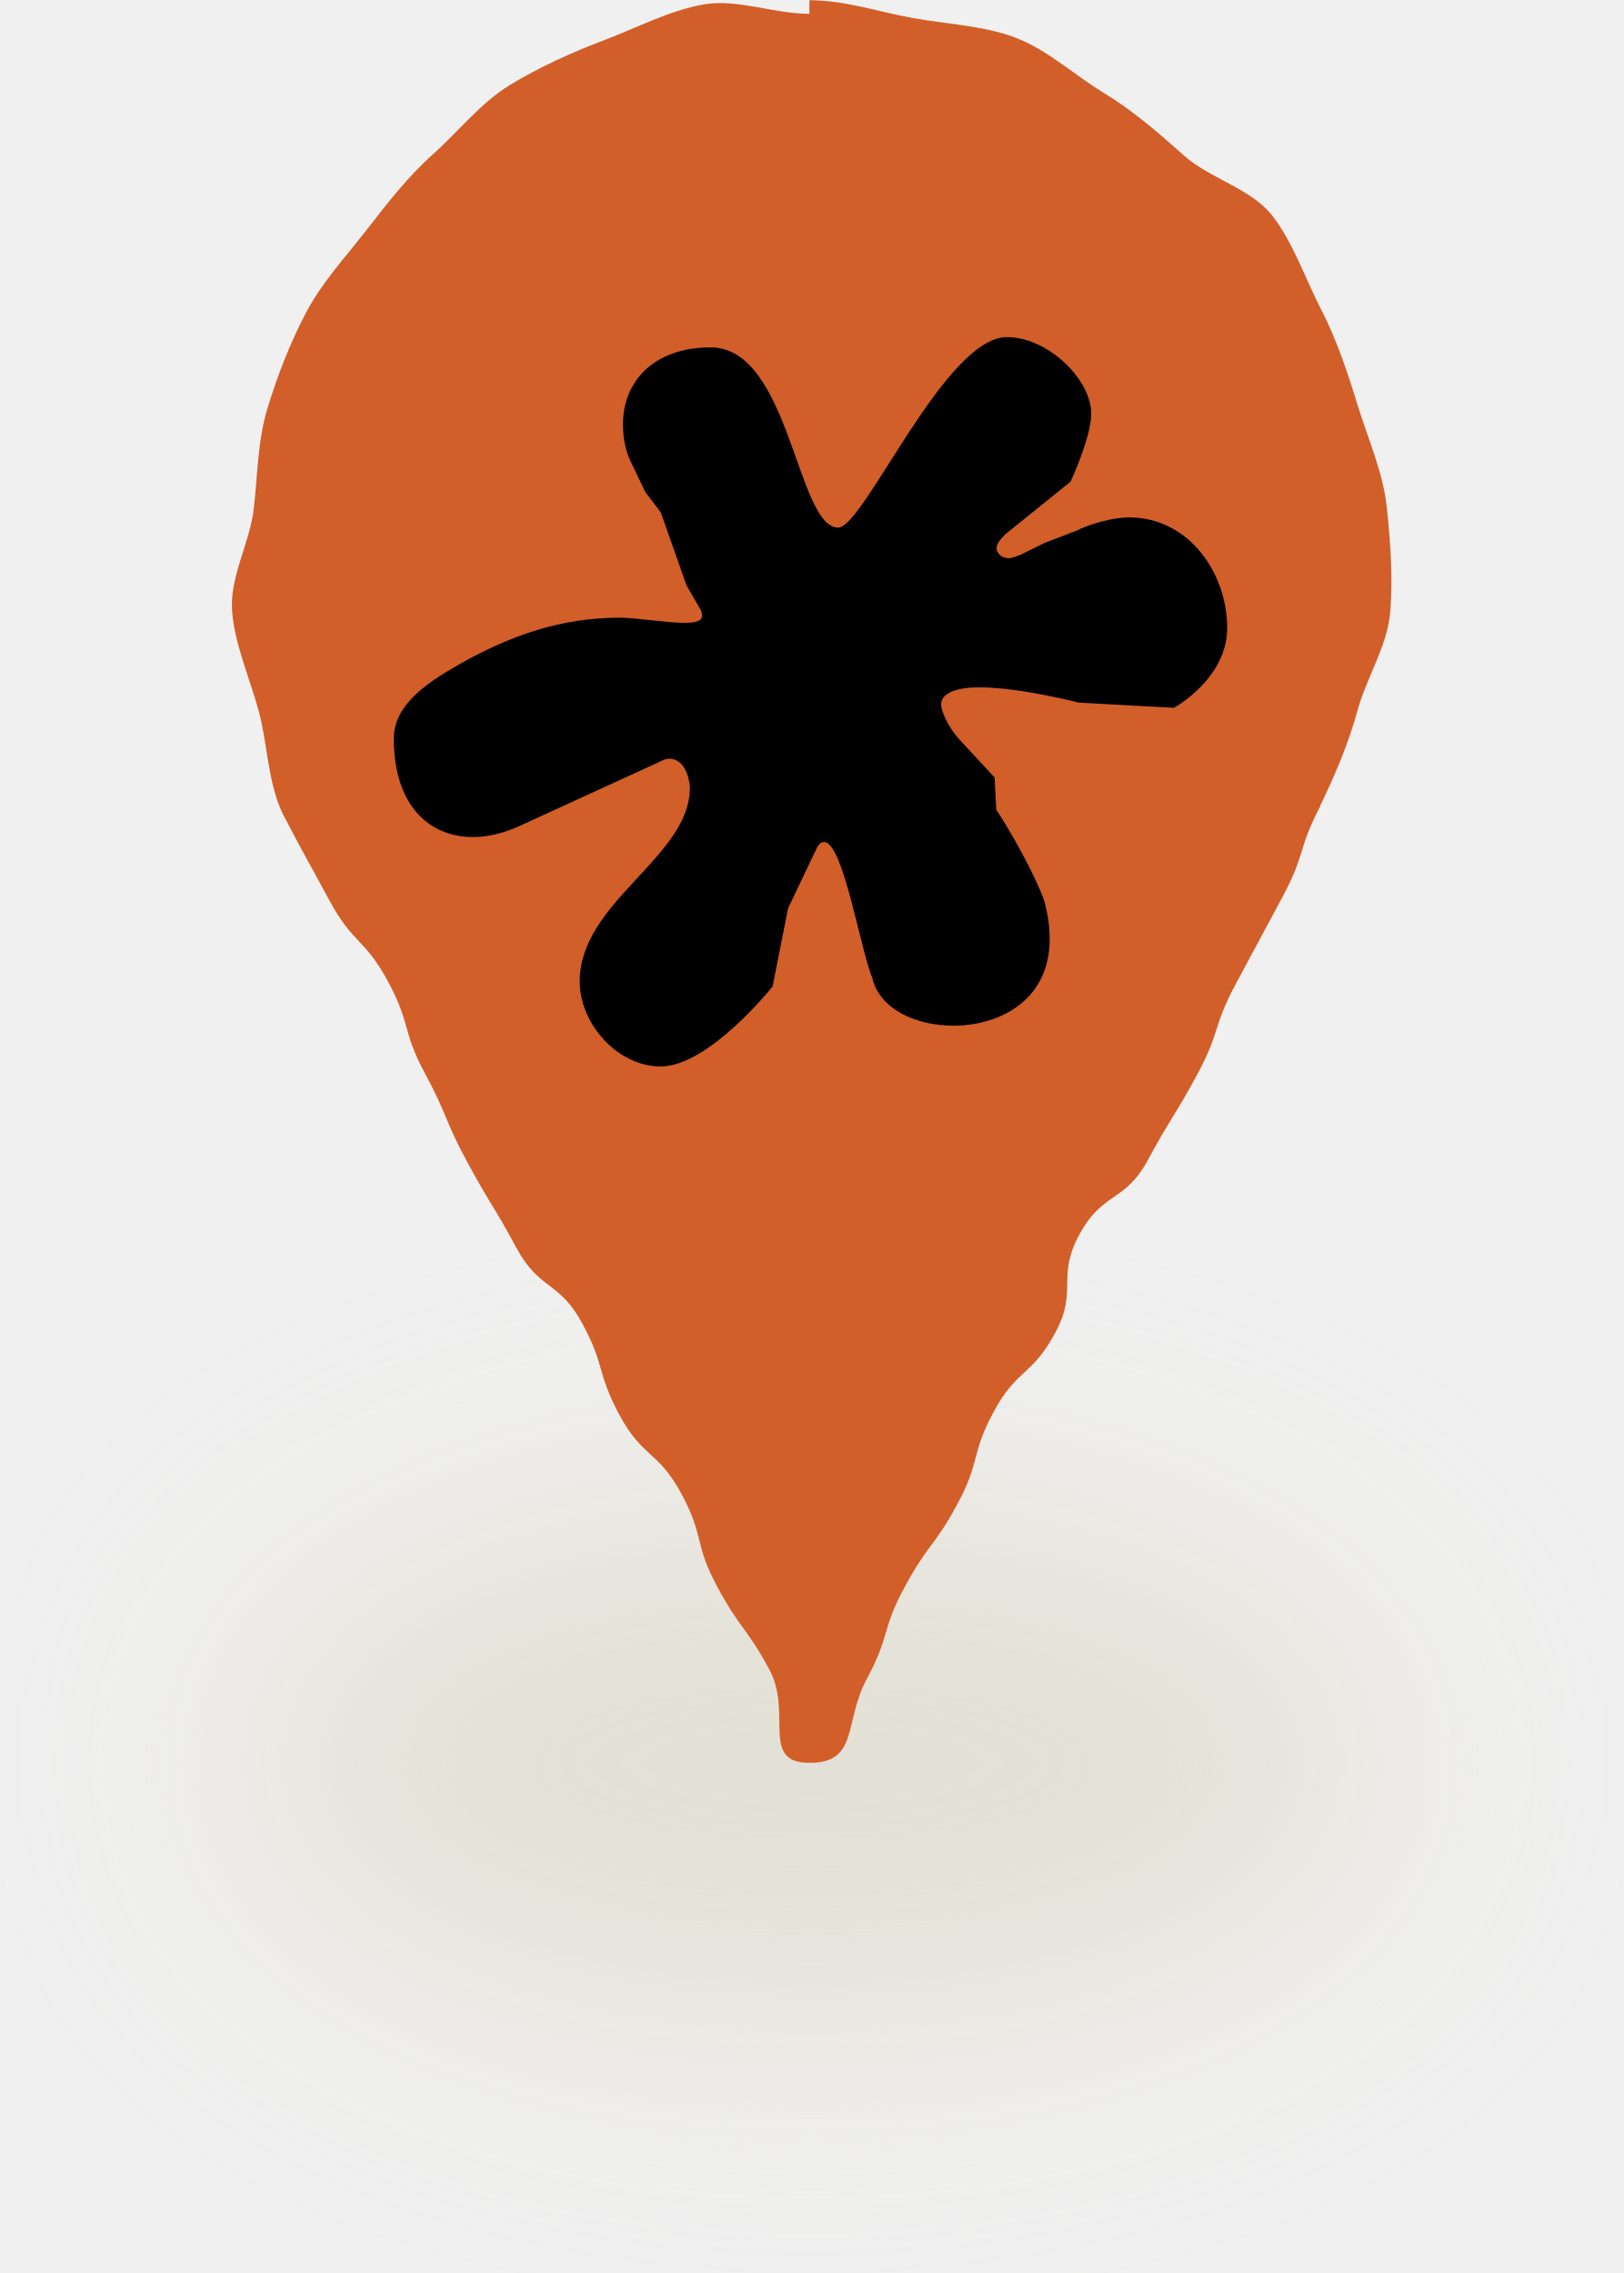
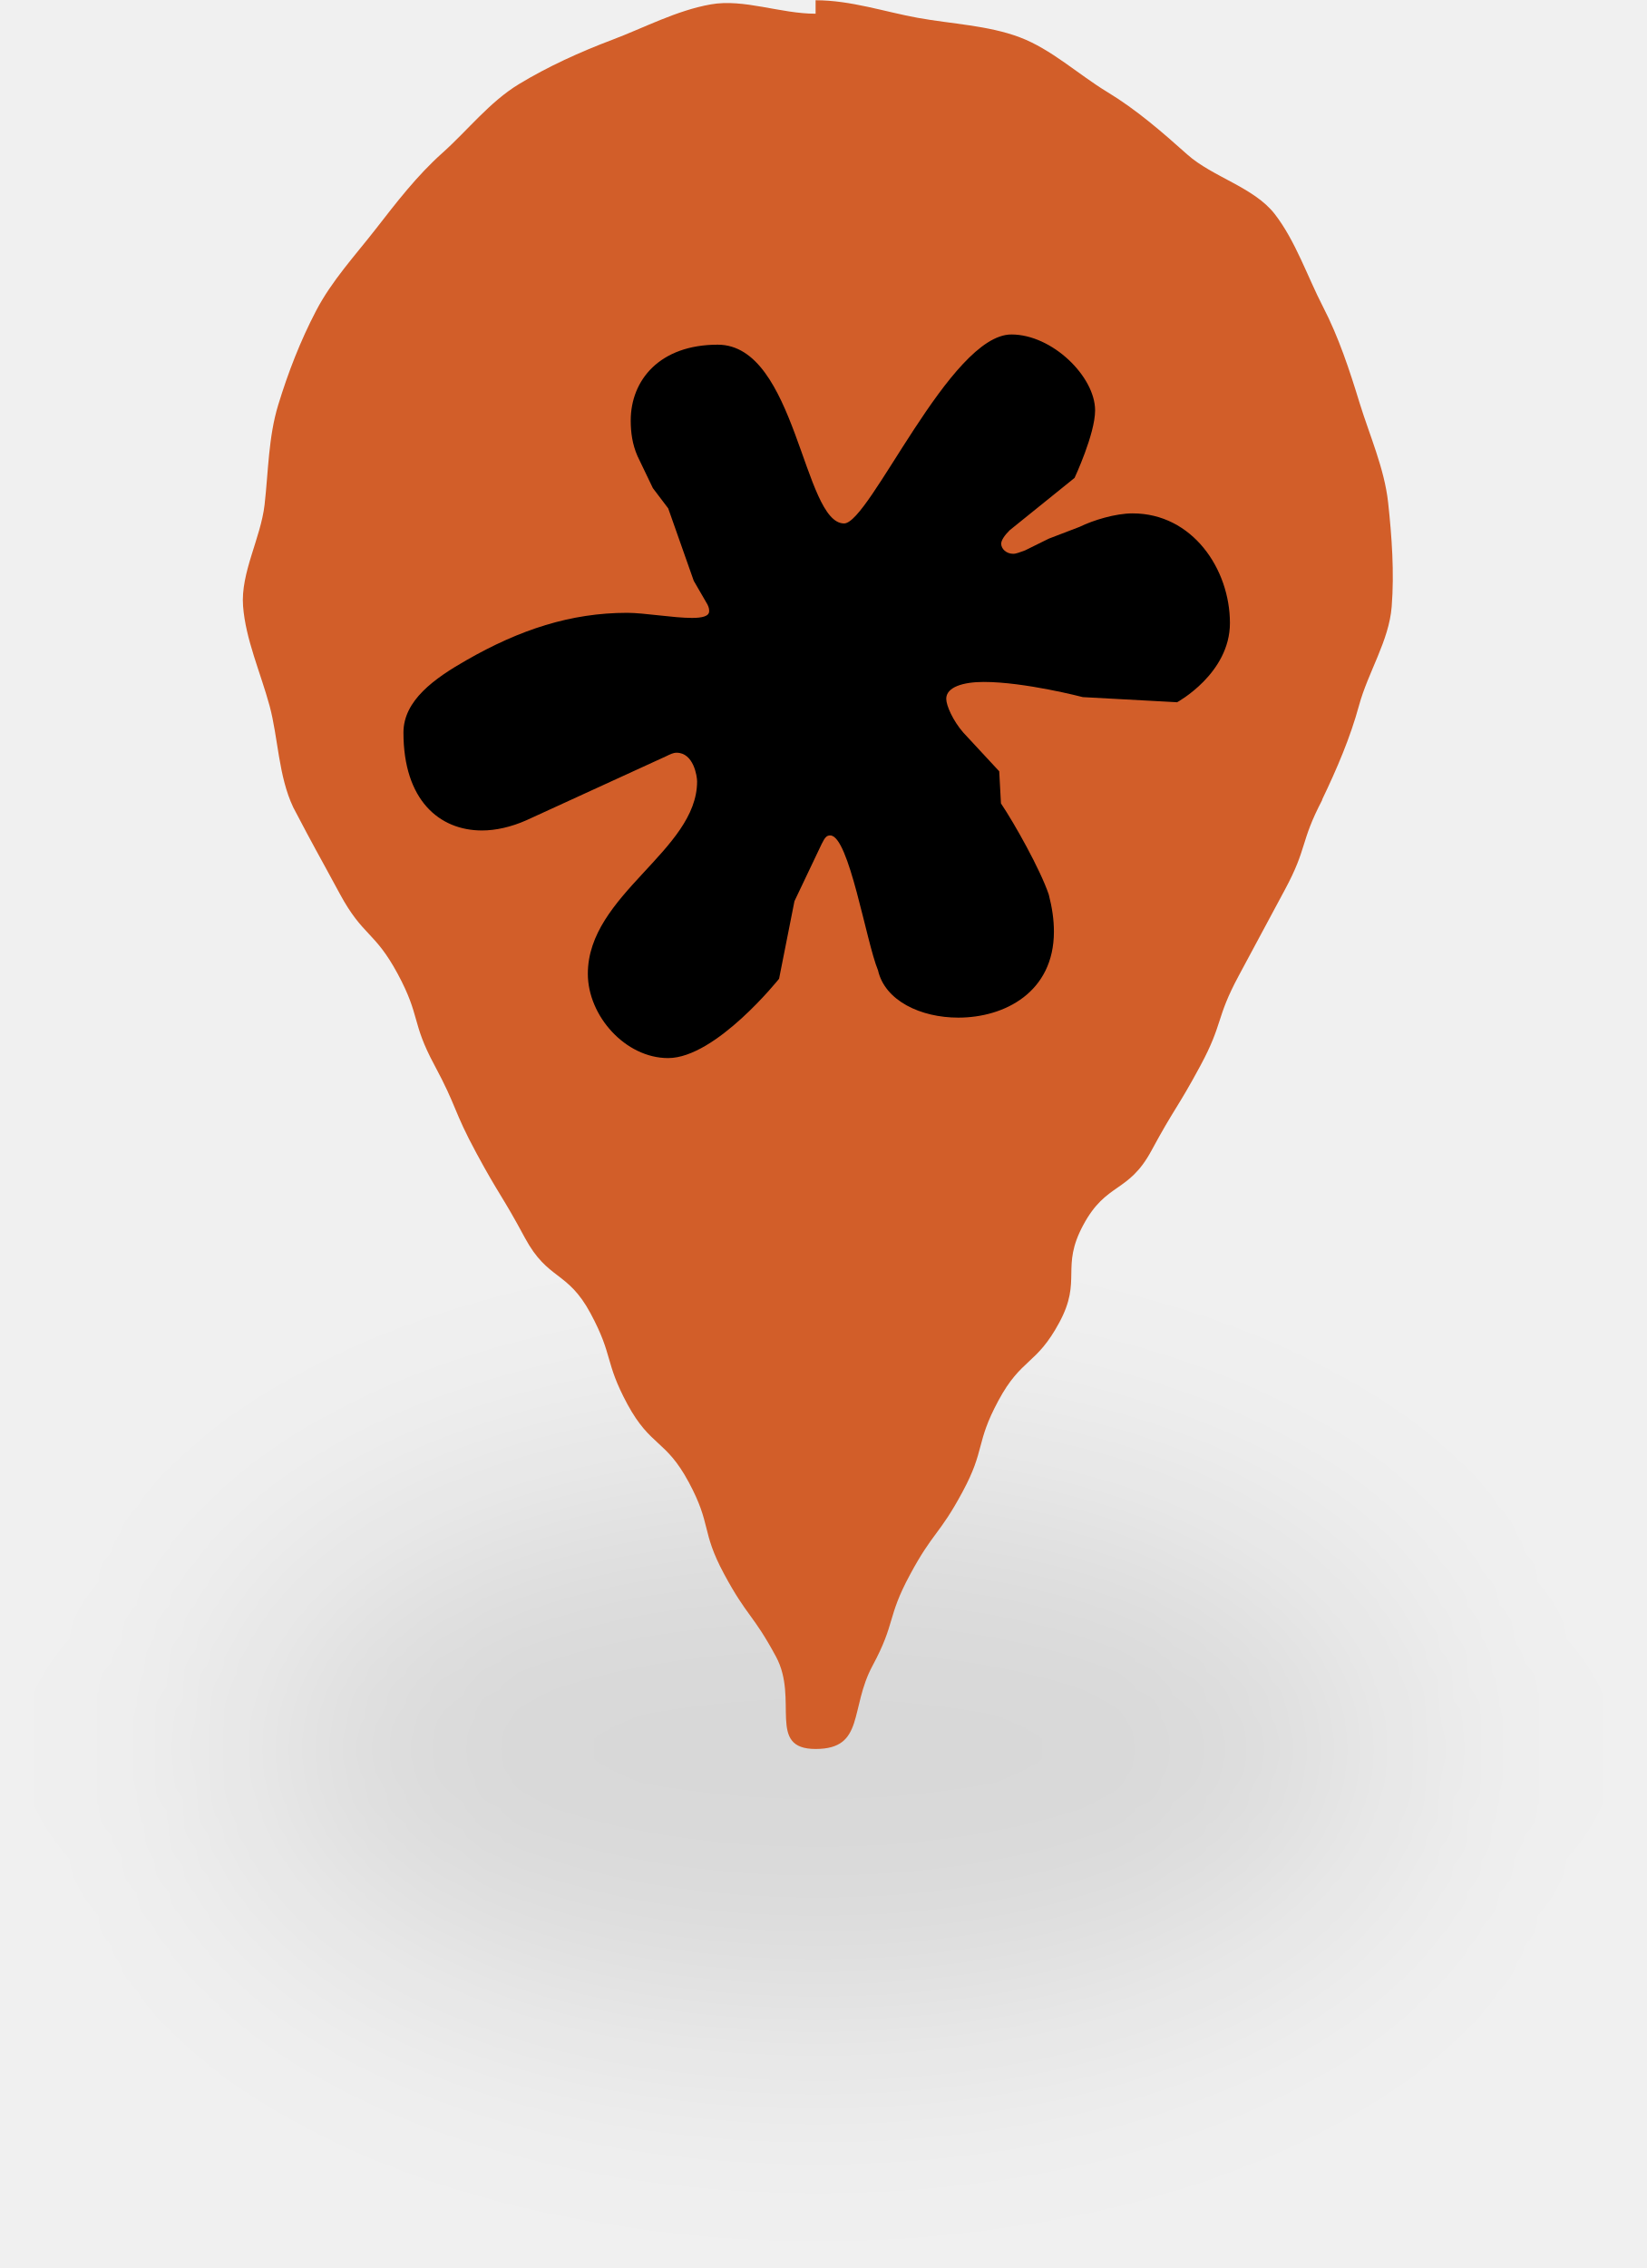
- <svg xmlns="http://www.w3.org/2000/svg" width="70" height="98" viewBox="0 0 70 98" fill="none">
-   <g filter="url(#filter0_f_190_183)">
-     <path d="M60 76C60 82.627 48.807 88 35 88C21.193 88 10 82.627 10 76C10 69.373 21.193 64 35 64C48.807 64 60 69.373 60 76Z" fill="#D8D4BF" fill-opacity="0.5" />
+ <svg xmlns="http://www.w3.org/2000/svg" width="61" height="84" viewBox="0 0 61 84" fill="none">
+   <g filter="url(#filter0_f_224_128)">
+     <path d="M51.614 64.773C51.614 70.421 42.074 75 30.307 75C18.539 75 9 70.421 9 64.773C9 59.124 18.539 54.545 30.307 54.545C42.074 54.545 51.614 59.124 51.614 64.773Z" fill="black" fill-opacity="0.1" />
  </g>
-   <g clip-path="url(#clip0_190_183)">
-     <path d="M56.922 34.749C55.939 36.628 56.292 36.812 55.287 38.675C54.618 39.917 53.95 41.161 53.284 42.407C52.279 44.275 52.621 44.455 51.617 46.318C50.612 48.181 50.505 48.128 49.496 49.996C48.491 51.865 47.535 51.363 46.53 53.232C45.526 55.095 46.493 55.607 45.488 57.47C44.484 59.338 43.843 59 42.838 60.869C41.834 62.737 42.282 62.974 41.278 64.837C40.273 66.706 40.001 66.563 38.997 68.432C37.987 70.3 38.382 70.506 37.372 72.379C36.362 74.248 37.041 76 34.898 76.005C32.756 76.005 34.177 73.862 33.173 71.994C32.168 70.131 31.917 70.263 30.913 68.395C29.908 66.526 30.384 66.278 29.379 64.41C28.375 62.542 27.723 62.885 26.713 61.022C25.709 59.153 26.114 58.942 25.11 57.074C24.106 55.206 23.261 55.654 22.257 53.791C21.252 51.923 21.156 51.975 20.146 50.107C19.137 48.239 19.323 48.144 18.319 46.276C17.315 44.407 17.731 44.185 16.727 42.317C15.717 40.449 15.22 40.707 14.21 38.839C13.2 36.971 13.174 36.971 12.191 35.092C11.539 33.725 11.533 32.062 11.159 30.674C10.764 29.223 10.117 27.787 10.005 26.341C9.893 24.895 10.775 23.386 10.94 21.934C11.106 20.483 11.106 18.995 11.533 17.596C11.966 16.182 12.495 14.815 13.179 13.506C13.863 12.197 14.867 11.115 15.776 9.949C16.684 8.782 17.56 7.637 18.672 6.645C19.772 5.663 20.718 4.433 21.995 3.657C23.256 2.892 24.651 2.259 26.061 1.726C27.434 1.209 28.845 0.454 30.341 0.19C31.773 -0.063 33.36 0.596 34.893 0.596V0.01C36.427 0.01 37.907 0.517 39.339 0.776C40.835 1.045 42.395 1.103 43.768 1.62C45.141 2.137 46.322 3.24 47.577 4C48.833 4.761 49.95 5.732 51.05 6.713C52.151 7.695 53.952 8.138 54.855 9.305C55.758 10.471 56.27 12.017 56.949 13.332C57.628 14.64 58.108 16.097 58.541 17.512C58.974 18.916 59.621 20.362 59.781 21.839C59.941 23.317 60.053 24.874 59.936 26.362C59.818 27.851 58.91 29.207 58.515 30.659C58.135 32.052 57.564 33.392 56.906 34.759L56.922 34.749Z" fill="#D25E29" />
-     <path d="M50.591 30.516L46.509 30.294C46.509 30.294 43.987 29.635 42.202 29.635C41.31 29.635 40.573 29.856 40.573 30.368C40.573 30.664 40.867 31.323 41.315 31.835L42.876 33.519L42.95 34.912C43.544 35.794 44.655 37.773 45.029 38.871C45.178 39.457 45.253 39.968 45.253 40.486C45.253 43.125 43.1 44.222 41.096 44.222C39.461 44.222 37.907 43.489 37.607 42.169C37.089 40.924 36.346 36.306 35.529 36.306C35.379 36.306 35.304 36.38 35.16 36.67L33.974 39.161L33.306 42.533C33.306 42.533 30.56 45.98 28.482 45.98C26.628 45.98 24.992 44.148 24.992 42.317C24.992 38.871 29.742 36.965 29.742 33.957C29.742 33.736 29.593 32.712 28.85 32.712C28.701 32.712 28.556 32.785 28.407 32.859L22.321 35.646C21.653 35.942 20.985 36.089 20.392 36.089C18.538 36.089 16.978 34.77 16.978 31.835C16.978 30.442 18.314 29.487 19.724 28.685C22.027 27.365 24.25 26.632 26.702 26.632C27.445 26.632 28.706 26.853 29.523 26.853C29.967 26.853 30.266 26.779 30.266 26.563C30.266 26.489 30.266 26.415 30.191 26.267L29.598 25.244L28.487 22.093L27.819 21.211L27.151 19.818C26.927 19.306 26.857 18.789 26.857 18.277C26.857 16.514 28.118 14.978 30.64 14.978C34.054 14.978 34.353 22.747 36.133 22.747C37.244 22.747 40.733 14.535 43.405 14.535C45.184 14.535 47.043 16.366 47.043 17.834C47.043 18.863 46.151 20.768 46.151 20.768L43.33 23.043C43.105 23.264 42.961 23.481 42.961 23.628C42.961 23.85 43.185 24.067 43.479 24.067C43.629 24.067 43.779 23.993 43.998 23.919L45.034 23.407L46.37 22.895C46.963 22.605 47.93 22.309 48.673 22.309C51.27 22.309 52.904 24.726 52.904 27.075C52.904 29.276 50.602 30.521 50.602 30.521L50.591 30.516Z" fill="black" />
+   <g clip-path="url(#clip0_224_128)">
+     <path d="M48.991 29.616C48.153 31.217 48.453 31.374 47.597 32.962C47.027 34.021 46.457 35.081 45.89 36.142C45.034 37.735 45.325 37.888 44.469 39.475C43.613 41.063 43.522 41.018 42.661 42.611C41.805 44.203 40.99 43.776 40.134 45.368C39.278 46.956 40.102 47.392 39.246 48.98C38.39 50.572 37.843 50.284 36.987 51.877C36.131 53.469 36.514 53.671 35.657 55.259C34.801 56.852 34.569 56.73 33.713 58.322C32.852 59.915 33.189 60.09 32.329 61.687C31.468 63.279 32.046 64.773 30.22 64.777C28.394 64.777 29.606 62.951 28.75 61.359C27.893 59.771 27.679 59.883 26.823 58.291C25.967 56.699 26.372 56.487 25.516 54.895C24.66 53.303 24.105 53.595 23.244 52.007C22.388 50.415 22.734 50.235 21.878 48.642C21.022 47.05 20.302 47.432 19.446 45.845C18.59 44.252 18.508 44.297 17.648 42.705C16.787 41.113 16.946 41.032 16.09 39.439C15.234 37.847 15.589 37.658 14.733 36.066C13.873 34.474 13.449 34.694 12.588 33.102C11.728 31.509 11.705 31.509 10.867 29.908C10.312 28.743 10.307 27.326 9.988 26.143C9.651 24.906 9.1 23.683 9.005 22.45C8.909 21.218 9.66 19.931 9.802 18.694C9.943 17.457 9.943 16.189 10.307 14.997C10.676 13.791 11.127 12.626 11.71 11.511C12.292 10.395 13.149 9.473 13.923 8.479C14.697 7.485 15.444 6.509 16.391 5.663C17.329 4.826 18.135 3.778 19.223 3.117C20.298 2.465 21.486 1.925 22.689 1.471C23.859 1.03 25.061 0.387 26.336 0.162C27.556 -0.054 28.909 0.508 30.216 0.508V0.009C31.523 0.009 32.784 0.441 34.005 0.661C35.279 0.891 36.609 0.94 37.779 1.381C38.95 1.822 39.956 2.762 41.026 3.41C42.096 4.057 43.048 4.885 43.986 5.722C44.924 6.558 46.459 6.936 47.228 7.93C47.998 8.924 48.435 10.242 49.014 11.362C49.592 12.478 50.002 13.719 50.37 14.925C50.739 16.121 51.29 17.354 51.427 18.613C51.564 19.873 51.659 21.2 51.559 22.468C51.459 23.736 50.685 24.892 50.348 26.13C50.024 27.317 49.537 28.459 48.977 29.625L48.991 29.616Z" fill="#D25E29" />
+     <path d="M43.594 26.008L40.115 25.819C40.115 25.819 37.966 25.257 36.445 25.257C35.685 25.257 35.056 25.446 35.056 25.882C35.056 26.134 35.307 26.696 35.689 27.133L37.019 28.567L37.083 29.755C37.588 30.506 38.535 32.193 38.854 33.129C38.982 33.628 39.045 34.064 39.045 34.505C39.045 36.754 37.21 37.69 35.503 37.69C34.109 37.69 32.784 37.064 32.529 35.94C32.087 34.878 31.454 30.942 30.758 30.942C30.63 30.942 30.566 31.005 30.443 31.253L29.433 33.376L28.863 36.25C28.863 36.25 26.523 39.188 24.751 39.188C23.171 39.188 21.778 37.627 21.778 36.066C21.778 33.129 25.826 31.505 25.826 28.941C25.826 28.752 25.698 27.879 25.066 27.879C24.938 27.879 24.815 27.942 24.688 28.005L19.501 30.38C18.932 30.632 18.362 30.758 17.857 30.758C16.277 30.758 14.947 29.634 14.947 27.133C14.947 25.945 16.086 25.131 17.288 24.447C19.25 23.323 21.145 22.697 23.235 22.697C23.868 22.697 24.942 22.886 25.639 22.886C26.017 22.886 26.272 22.823 26.272 22.639C26.272 22.576 26.272 22.513 26.209 22.387L25.703 21.514L24.756 18.829L24.187 18.078L23.617 16.89C23.426 16.454 23.367 16.013 23.367 15.577C23.367 14.075 24.442 12.766 26.591 12.766C29.501 12.766 29.756 19.387 31.272 19.387C32.219 19.387 35.193 12.388 37.47 12.388C38.986 12.388 40.571 13.949 40.571 15.199C40.571 16.076 39.81 17.7 39.81 17.7L37.406 19.639C37.215 19.828 37.092 20.012 37.092 20.138C37.092 20.327 37.283 20.511 37.534 20.511C37.661 20.511 37.789 20.448 37.975 20.385L38.859 19.949L39.997 19.513C40.503 19.265 41.327 19.014 41.96 19.014C44.173 19.014 45.566 21.074 45.566 23.075C45.566 24.951 43.604 26.012 43.604 26.012L43.594 26.008Z" fill="black" />
  </g>
  <defs>
-     <filter id="filter0_f_190_183" x="0" y="54" width="70" height="44" filterUnits="userSpaceOnUse" color-interpolation-filters="sRGB">
+     <filter id="filter0_f_224_128" x="0.3" y="45.845" width="60.014" height="37.855" filterUnits="userSpaceOnUse" color-interpolation-filters="sRGB">
      <feFlood flood-opacity="0" result="BackgroundImageFix" />
      <feBlend mode="normal" in="SourceGraphic" in2="BackgroundImageFix" result="shape" />
-       <feGaussianBlur stdDeviation="5" result="effect1_foregroundBlur_190_183" />
+       <feGaussianBlur stdDeviation="4.35" result="effect1_foregroundBlur_224_128" />
    </filter>
-     <clipPath id="clip0_190_183">
-       <rect width="50" height="76" fill="white" transform="translate(10)" />
+     <clipPath id="clip0_224_128">
+       <rect width="42.614" height="64.773" fill="white" transform="translate(9)" />
    </clipPath>
  </defs>
</svg>
